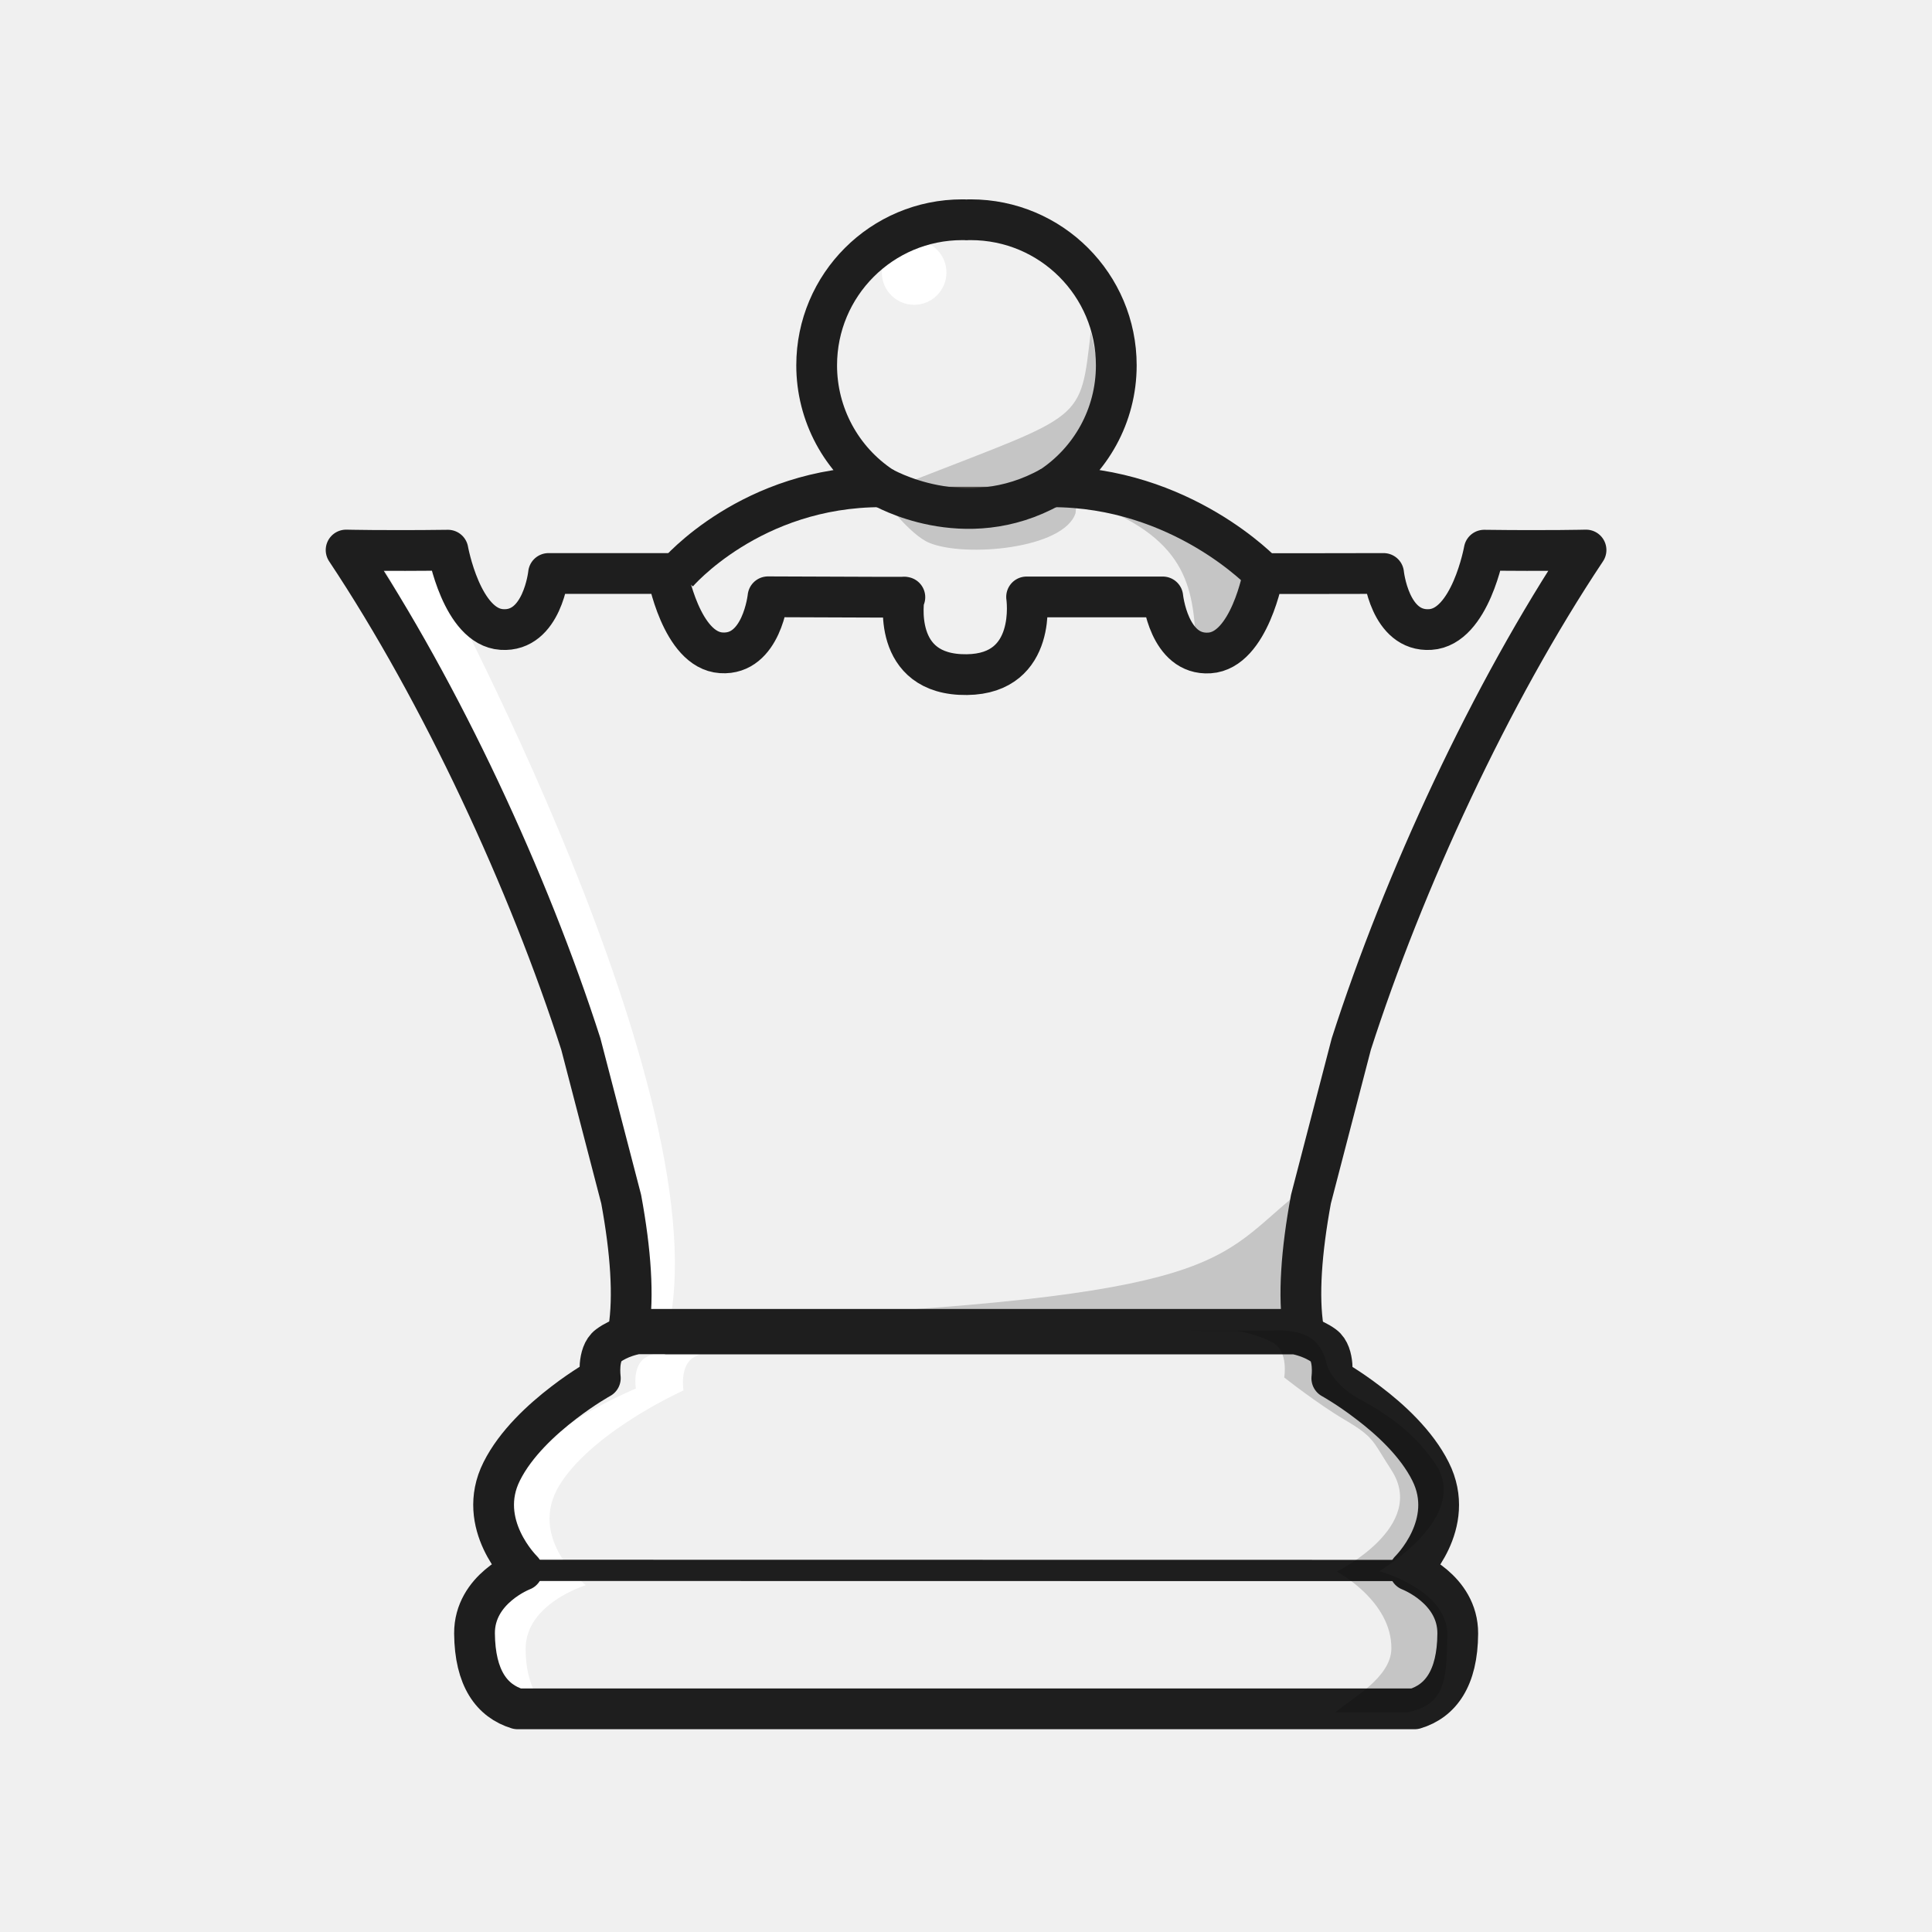
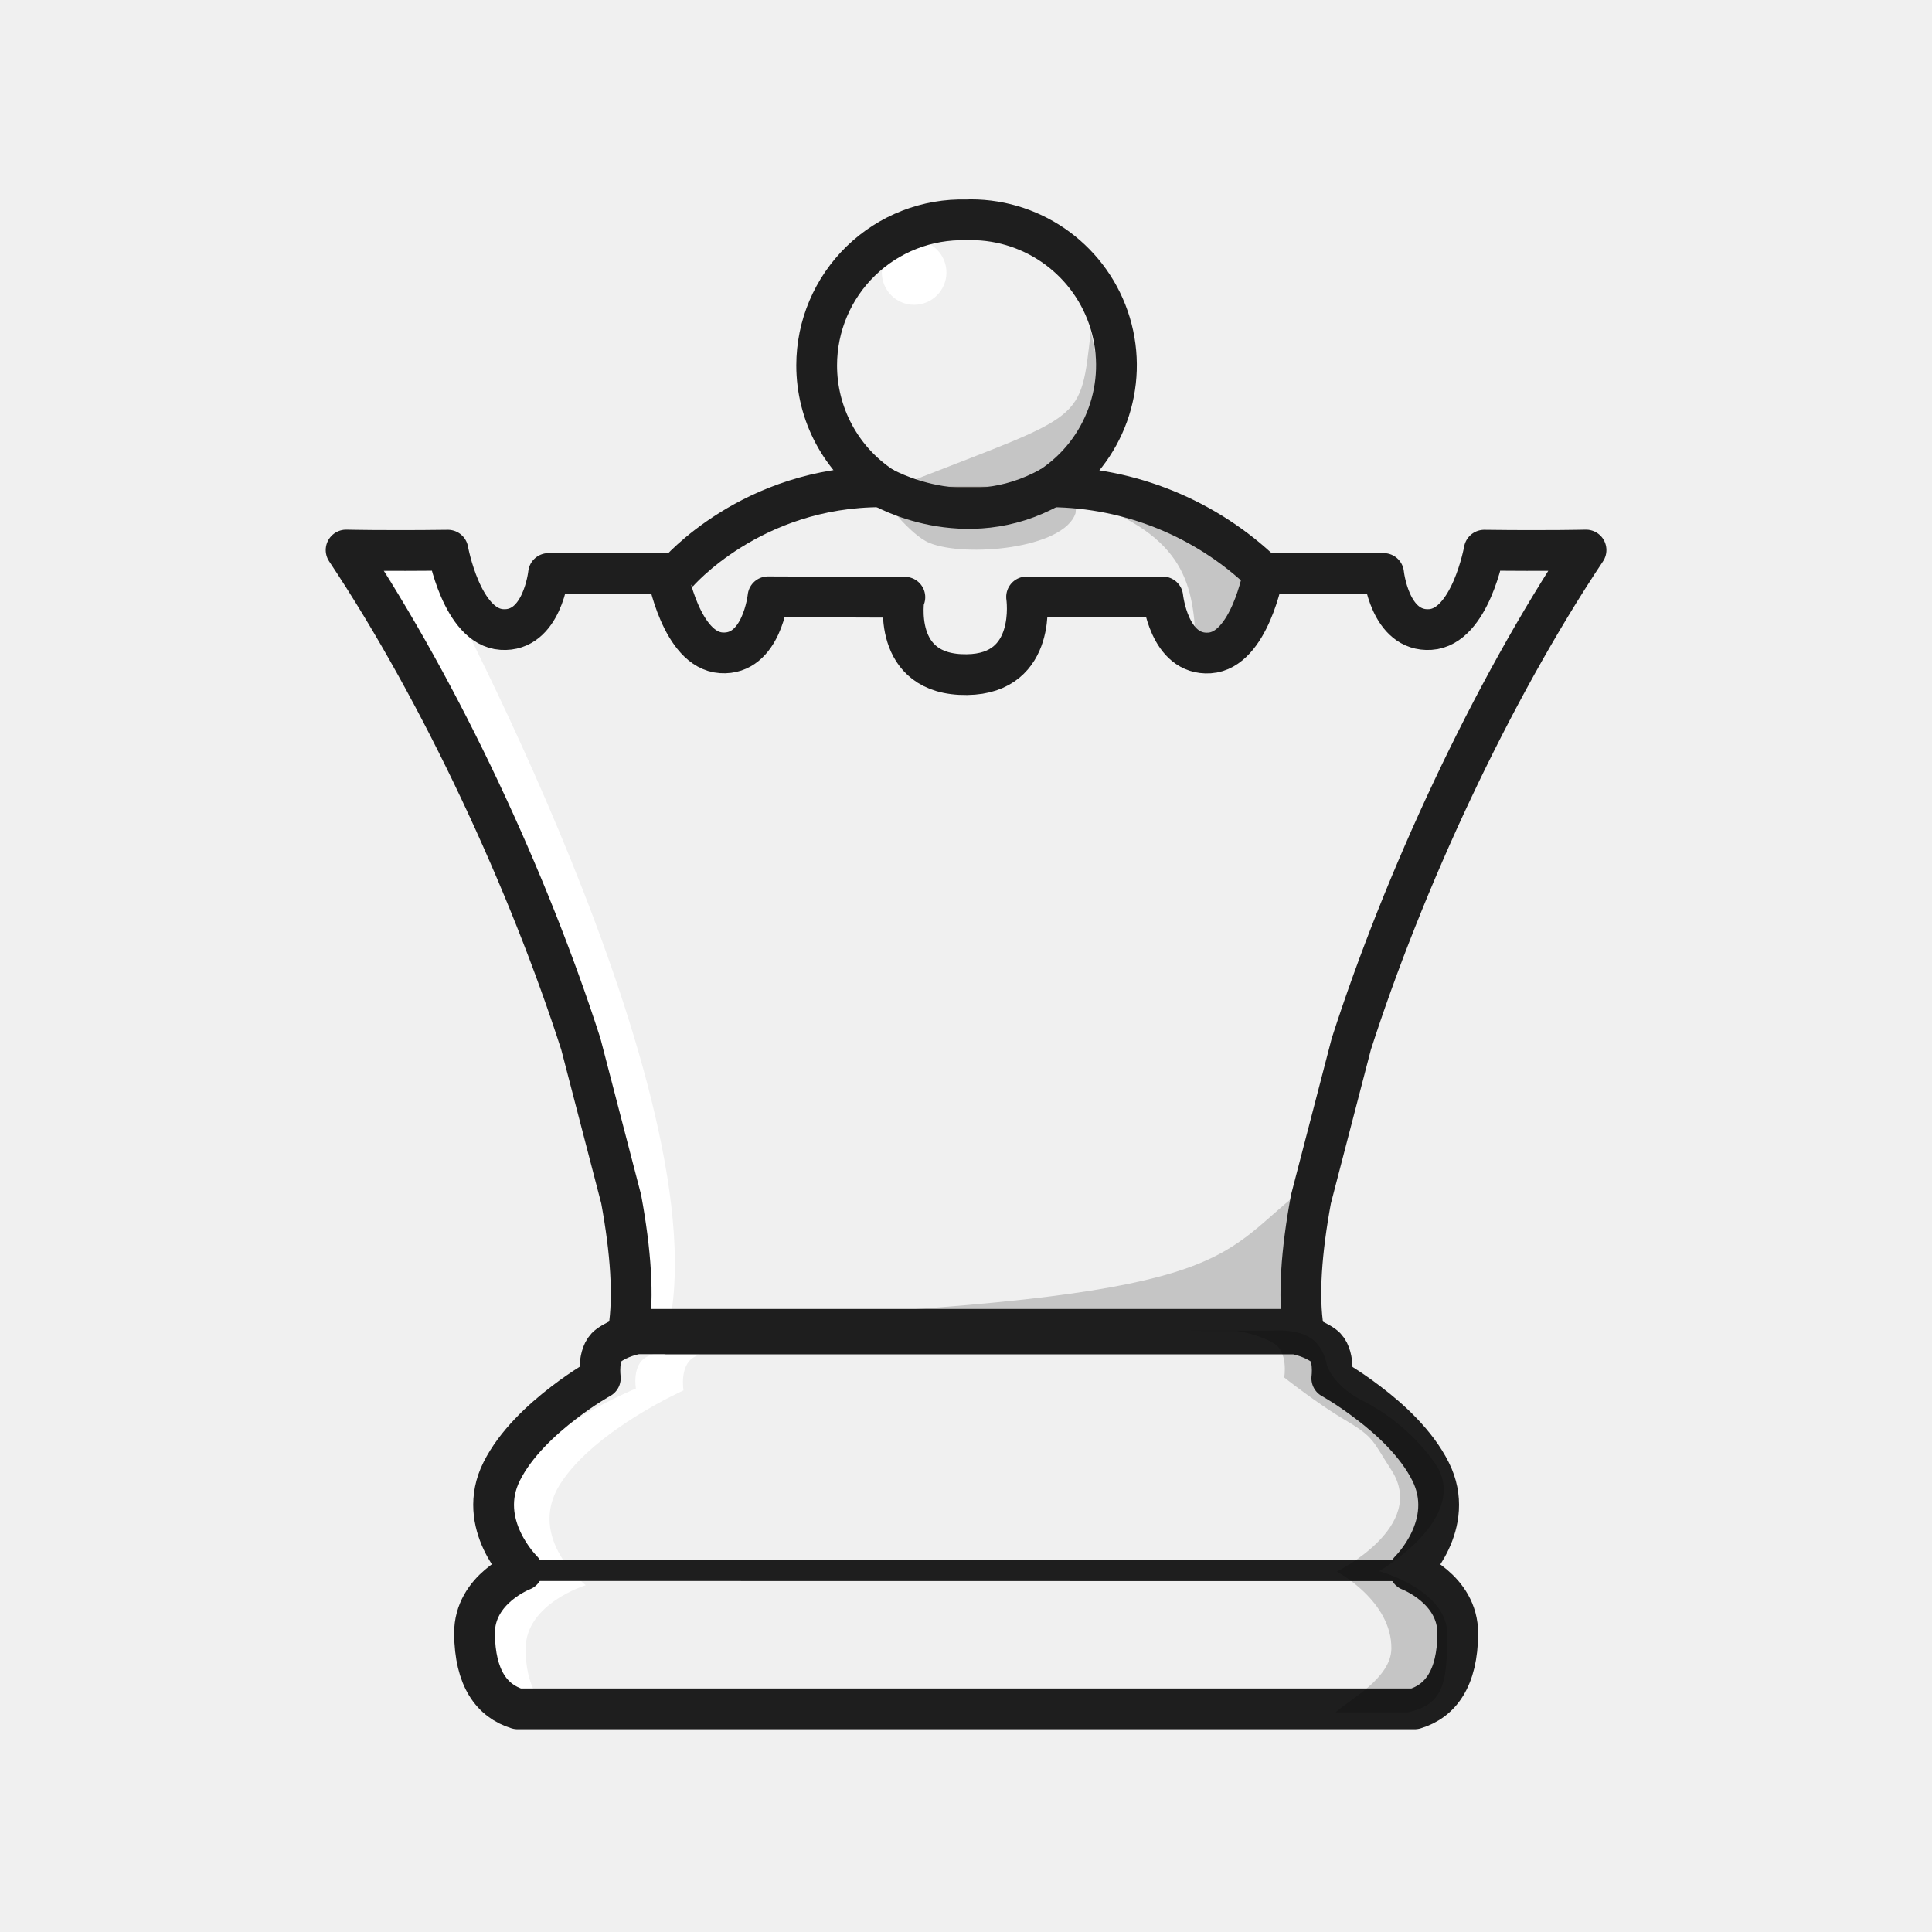
<svg xmlns="http://www.w3.org/2000/svg" id="Layer_2" data-name="Layer 2" viewBox="0 0 141.73 141.73">
  <defs>
    <style>.cls-1{fill-rule:evenodd}.cls-1,.cls-2,.cls-3,.cls-4{stroke-width:0}.cls-1{fill:#000;isolation:isolate;opacity:.18}.cls-6{stroke-width:2.99px;fill:none;stroke:#1e1e1e;stroke-linejoin:round}.cls-2{fill:#f0f0f0}.cls-3{fill:#5f5955}.cls-4{fill:#fff}</style>
  </defs>
-   <path d="M42.63 76.92c-3.82-11.88-10.21-25.7-17.22-36.24 0 0 2.8.07 7.47.01 0 0 1.01 5.63 3.95 5.82 2.98.2 3.43-4.11 3.43-4.11h6.12l1.97 1.24h.99s5.77-7.96 15.36-7.94a10.68 10.68 0 0 1-4.78-8.91c0-5.9 4.78-10.68 10.68-10.68.1 0 .2 0 .31.01.1-.01.2-.01.31-.01 5.9 0 10.68 4.78 10.68 10.68 0 3.72-1.9 7-4.78 8.91 9.59-.02 14.58 6.35 14.58 6.35h.99l2.75.35h6.12s.44 4.31 3.43 4.11c2.94-.19 3.95-5.82 3.95-5.82 4.66.06 7.47-.01 7.47-.01-7.02 10.53-13.4 24.36-17.22 36.24L96.23 88.3c-.71 3.85-.94 7.14-.55 9.55h-49.5c.38-2.41.16-5.7-.55-9.55l-2.96-11.38Z" class="cls-2" />
+   <path d="M42.63 76.92c-3.82-11.88-10.21-25.7-17.22-36.24 0 0 2.8.07 7.47.01 0 0 1.01 5.63 3.95 5.82 2.98.2 3.43-4.11 3.43-4.11h6.12l1.97 1.24h.99s5.77-7.96 15.36-7.94a10.68 10.68 0 0 1-4.78-8.91 10.68 10.68 0 0 1 10.99-10.67l.31-.01a10.68 10.68 0 0 1 5.9 19.59c9.59-.02 14.58 6.35 14.58 6.35h.99l2.75.35h6.12s.44 4.31 3.43 4.11c2.94-.19 3.95-5.82 3.95-5.82 4.66.06 7.47-.01 7.47-.01-7.02 10.53-13.4 24.36-17.22 36.24L96.23 88.3c-.71 3.85-.94 7.14-.55 9.55h-49.5c.38-2.41.16-5.7-.55-9.55l-2.96-11.38Z" class="cls-2" />
  <path d="M64.69 35.71s6.07 3.58 12.41 0h-.03" class="cls-3" />
  <path d="M27.85 41.13s17.21 29.4 18.29 56.73c.05 1.16 2.41 1.53 2.8 0 4.32-17.07-17.35-56.73-17.35-56.73z" class="cls-4" />
  <circle cx="67.06" cy="19.99" r="2.37" class="cls-4" />
  <path d="M95.89 95.52c-2.07 2.16-2.32 2.01-5.39 2.1-9.64-.51-19.35 0-19.35 0L57.69 96.6c33.68-1.66 31.47-4.49 38.27-9.65z" class="cls-1" />
  <path d="M48.94 97.85h-2.36v.04s-1.07.2-1.9.82c-.83.61-.59 2.39-.59 2.39s-1.2.66-2.67 1.79c-1.61 1.23-3.54 3-4.56 5.04-1.96 3.89 1.51 7.27 1.51 7.27s-3.53 1.34-3.51 4.63c.03 3.29 1.27 4.95 3.16 5.53h65.81c1.89-.57 3.14-2.23 3.16-5.52s-3.52-4.63-3.52-4.63 3.48-3.38 1.52-7.27c-1.02-2.04-2.95-3.82-4.57-5.04-1.47-1.13-2.67-1.79-2.67-1.79s.24-1.78-.59-2.39-1.9-.82-1.9-.82v-.04H92.9" class="cls-2" />
  <path d="m103.39 115.21-65.1-.01" class="cls-3" />
-   <path d="M35.99 120c.03 3.18 1.65 4.79 4.12 5.36.02 0 .04 0 .06.01-1.01-.93-1.6-2.35-1.61-4.39-.03-3.34 4.41-4.69 4.41-4.69s-4.36-3.42-1.91-7.37c1.29-2.07 3.71-3.86 5.73-5.11 1.84-1.13 3.35-1.81 3.35-1.81s-.3-1.8.74-2.42 2.38-.83 2.38-.83v-.03H49.9l1.37.03s-2.77.2-3.85.8c-1.08.59-.77 2.31-.77 2.31s-1.57.65-3.48 1.73c-2.1 1.19-3.64 2.75-4.97 4.72-2.55 3.77 2.38 7.21 2.38 7.21s-4.62 1.3-4.58 4.49Z" class="cls-4" />
-   <path d="m103.42 115.21-65.11-.01" style="fill:none;stroke:#1e1e1e;stroke-linejoin:round;stroke-width:1.56px" />
+   <path d="M35.99 120c.03 3.18 1.65 4.79 4.12 5.36l.06.01c-1.01-.93-1.6-2.35-1.61-4.39-.03-3.34 4.41-4.69 4.41-4.69s-4.36-3.42-1.91-7.37c1.29-2.07 3.71-3.86 5.73-5.11 1.84-1.13 3.35-1.81 3.35-1.81s-.3-1.8.74-2.42 2.38-.83 2.38-.83v-.03H49.9l1.37.03s-2.77.2-3.85.8c-1.08.59-.77 2.31-.77 2.31s-1.57.65-3.48 1.73a14.5 14.5 0 0 0-4.97 4.72c-2.55 3.77 2.38 7.21 2.38 7.21s-4.62 1.3-4.58 4.49Z" class="cls-4" />
+   <path fill="none" stroke="#1e1e1e" stroke-linejoin="round" stroke-width="1.56" d="m103.42 115.21-65.11-.01" />
  <path d="M48.89 97.85h-2.36v.04s-1.07.2-1.9.82c-.83.61-.59 2.39-.59 2.39s-1.2.66-2.67 1.79c-1.61 1.23-3.54 3-4.56 5.04-1.96 3.89 1.51 7.27 1.51 7.27s-3.53 1.34-3.51 4.63c.03 3.29 1.27 4.95 3.16 5.53h65.81c1.89-.57 3.14-2.23 3.16-5.52s-3.52-4.63-3.52-4.63 3.48-3.38 1.52-7.27c-1.02-2.04-2.95-3.82-4.57-5.04-1.47-1.13-2.67-1.79-2.67-1.79s.24-1.78-.59-2.39-1.9-.82-1.9-.82v-.04H48.9Z" class="cls-6" />
  <path d="M64.73 36.51c12.72-1.06 12.22.38 14.71-4.66l-.54 5.8c-.87 2.62-8.09 3.25-10.71 2.18-1.46-.59-3.46-3.32-3.46-3.32m23.06 12.18c-.19-4.62-.07-8.38-6.3-11.18l7.33.91c3.28 1.04 3.57 6.12 2.05 8.67-.84 1.41-3.07 1.6-3.07 1.6Z" class="cls-1" />
  <path d="M66.33 43.8s-1.01 5.76 4.6 5.69c5.23-.06 4.38-5.7 4.38-5.7h9.99s.44 4.31 3.43 4.11c2.94-.19 3.95-5.82 3.95-5.82h2.7l6.12-.01s.44 4.31 3.43 4.11c2.94-.19 3.95-5.82 3.95-5.82 4.66.06 7.47-.01 7.47-.01-7.02 10.53-13.4 24.36-17.22 36.24l-2.96 11.38c-.71 3.85-.94 7.14-.55 9.55h-49.5c.38-2.41.16-5.7-.55-9.55l-2.96-11.38c-3.82-11.88-10.21-25.7-17.22-36.24 0 0 2.8.07 7.47.01 0 0 1.01 5.63 3.95 5.82 2.98.2 3.43-4.11 3.43-4.11h8.72s1.01 5.63 3.95 5.82c2.98.2 3.43-4.11 3.43-4.11l8.17.03h1.87Z" class="cls-6" />
-   <path d="M106.17 119.97c-.04 3.34-.18 5.05-2.88 5.64h-5.31c1.1-.97 4.07-2.52 4.09-4.67.04-3.5-4-5.65-4-5.65s6.69-3.31 4-7.45c-1.41-2.17-1.22-2.38-3.43-3.69-2.02-1.19-4.43-3.1-4.43-3.1s.33-1.89-.81-2.54-2.61-.87-2.61-.87-3.51 0-3.51-.03h7.18l-1.49.03s1.79-.23 2.98.4c1.18.62 1.38 2.08 1.38 2.08s.37 1.41 2.46 2.55c2.3 1.25 3.99 2.55 5.45 4.63 2.79 3.96-4.07 7.96-4.07 7.96s5.05 1.36 5.01 4.71Z" style="stroke-width:0;fill:#000;isolation:isolate;opacity:.18" />
+   <path stroke-width="0" d="M106.17 119.97c-.04 3.34-.18 5.05-2.88 5.64h-5.31c1.1-.97 4.07-2.52 4.09-4.67.04-3.5-4-5.65-4-5.65s6.69-3.31 4-7.45c-1.41-2.17-1.22-2.38-3.43-3.69-2.02-1.19-4.43-3.1-4.43-3.1s.33-1.89-.81-2.54-2.61-.87-2.61-.87-3.51 0-3.51-.03h7.18l-1.49.03s1.79-.23 2.98.4c1.18.62 1.38 2.08 1.38 2.08s.37 1.41 2.46 2.55a14.7 14.7 0 0 1 5.45 4.63c2.79 3.96-4.07 7.96-4.07 7.96s5.05 1.36 5.01 4.71Z" opacity=".18" style="isolation:isolate" />
  <path d="M67.08 35.2c12.51-4.89 12.17-4.2 12.94-10.89l1.47 7.03c.02 3.36-7.06 6.16-10.09 5.65-1.68-.28-4.32-1.8-4.32-1.8Z" class="cls-1" />
-   <path d="M49.69 42.05s5.41-6.36 15-6.34a10.68 10.68 0 0 1-4.78-8.91c0-5.9 4.78-10.68 10.68-10.68.1 0 .2 0 .31.01.1-.01.2-.01.31-.01 5.9 0 10.68 4.78 10.68 10.68 0 3.72-1.9 7-4.78 8.91 9.59-.02 15.57 6.35 15.57 6.35" class="cls-6" />
+   <path d="M49.69 42.05s5.41-6.36 15-6.34a10.68 10.68 0 0 1-4.78-8.91A10.68 10.68 0 0 1 70.9 16.13l.31-.01a10.68 10.68 0 0 1 5.9 19.59 22.76 22.76 0 0 1 15.57 6.35" class="cls-6" />
  <path d="M64.69 35.71s6.07 3.58 12.41 0h-.03" class="cls-6" />
</svg>
